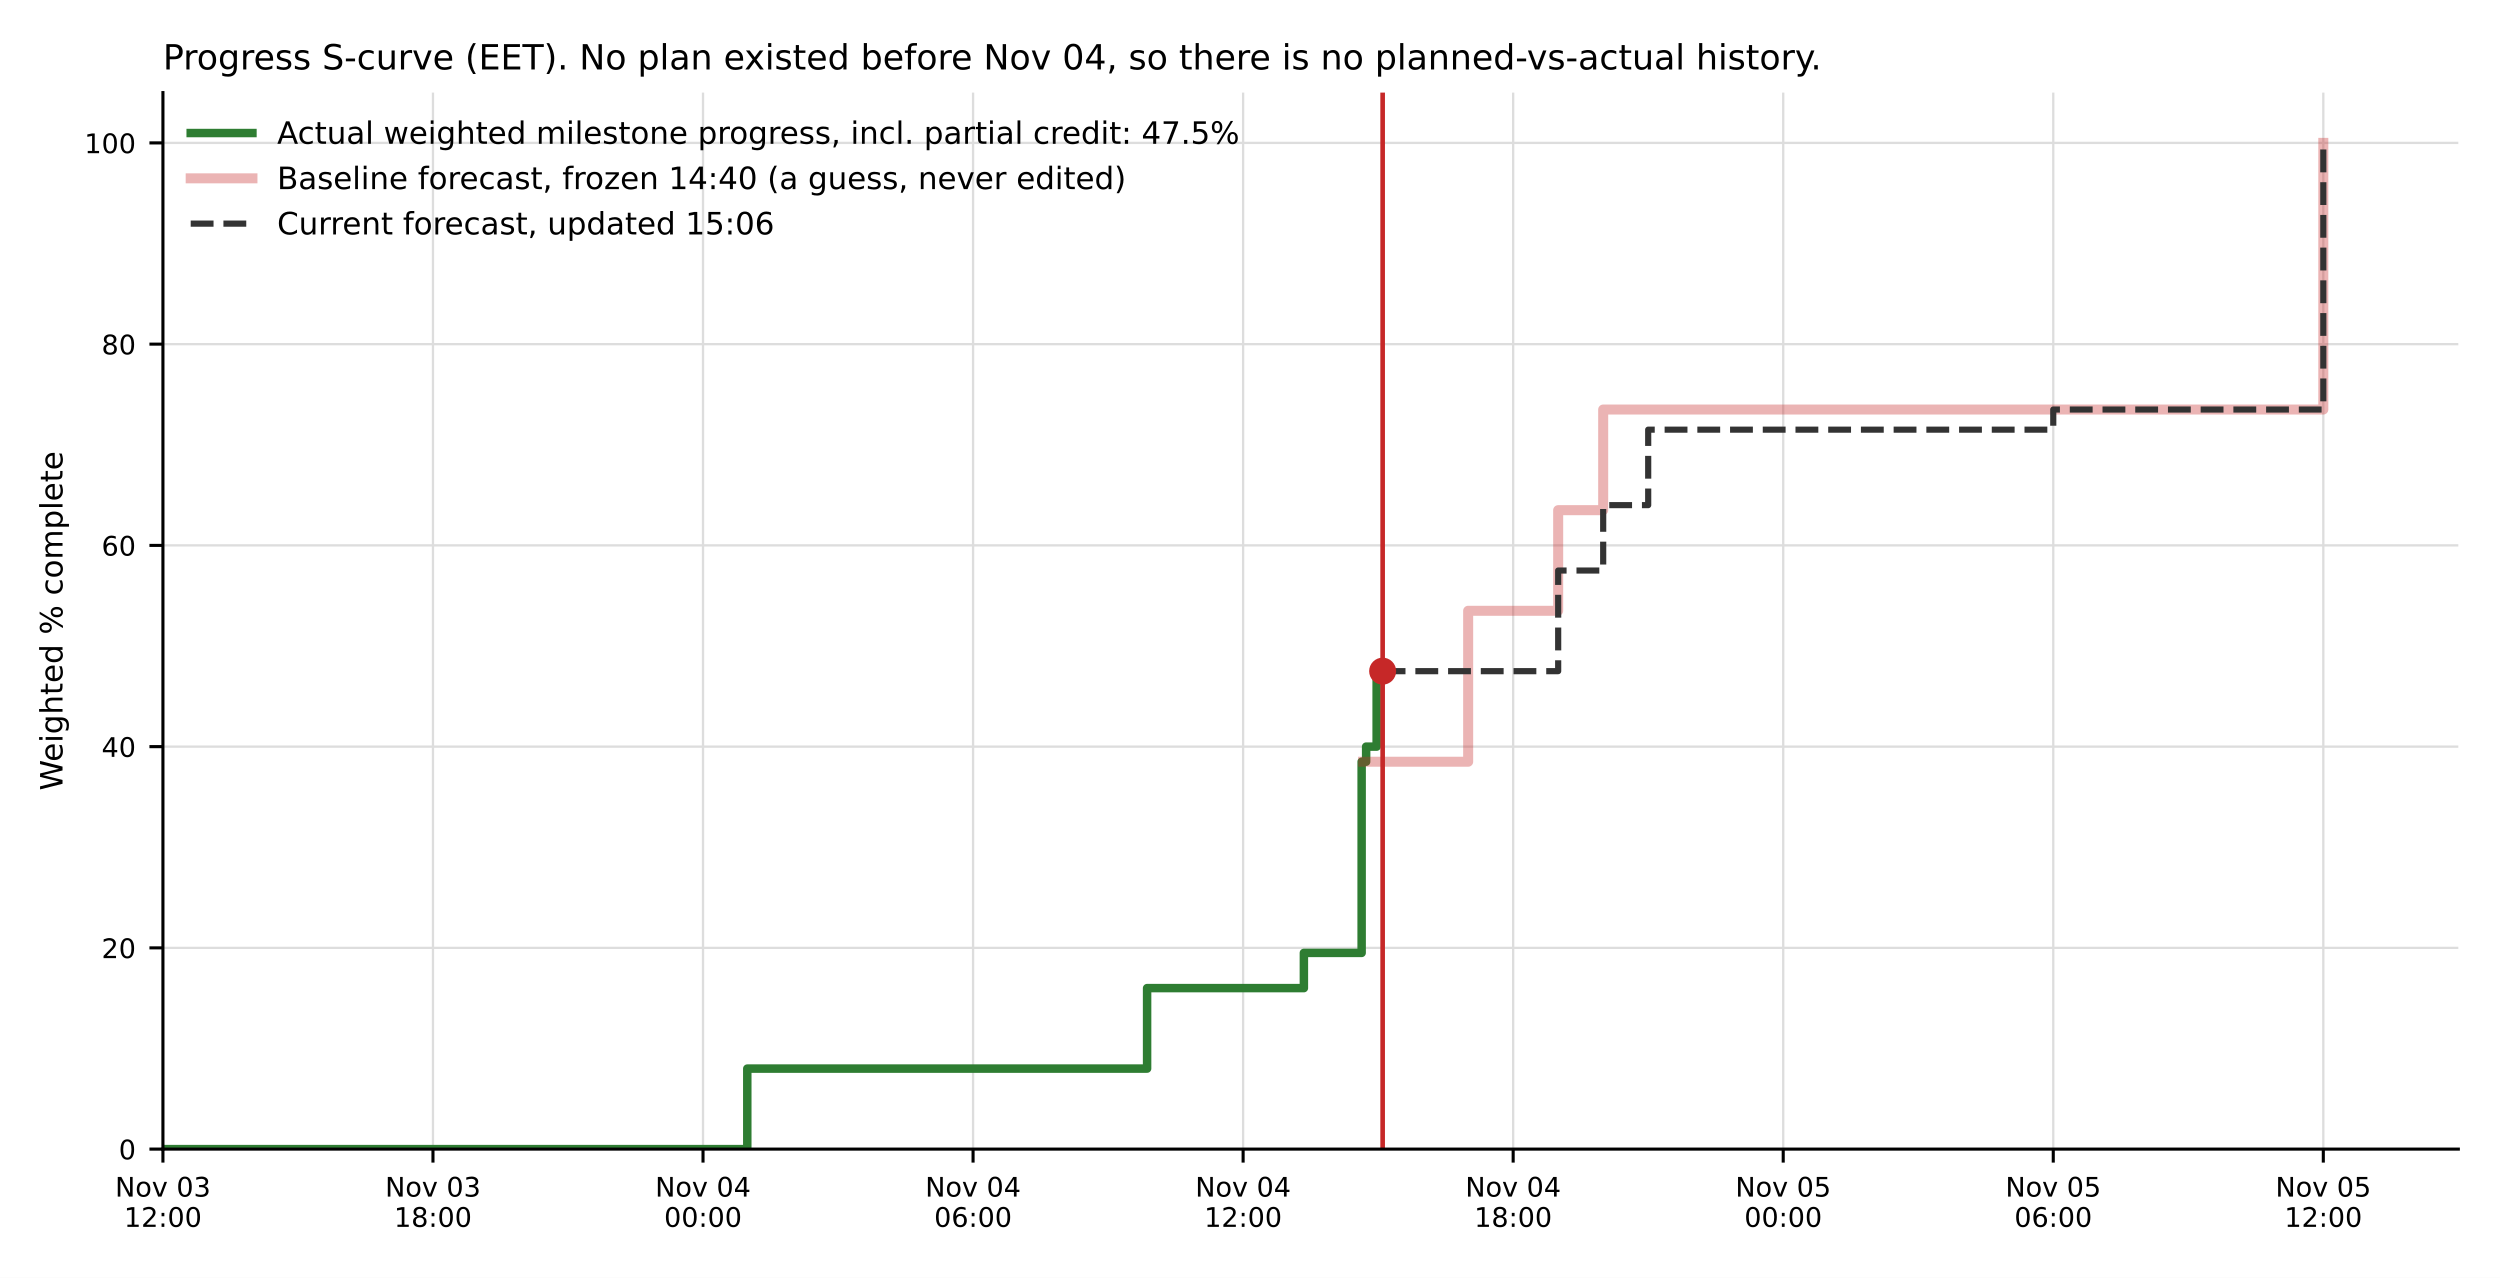
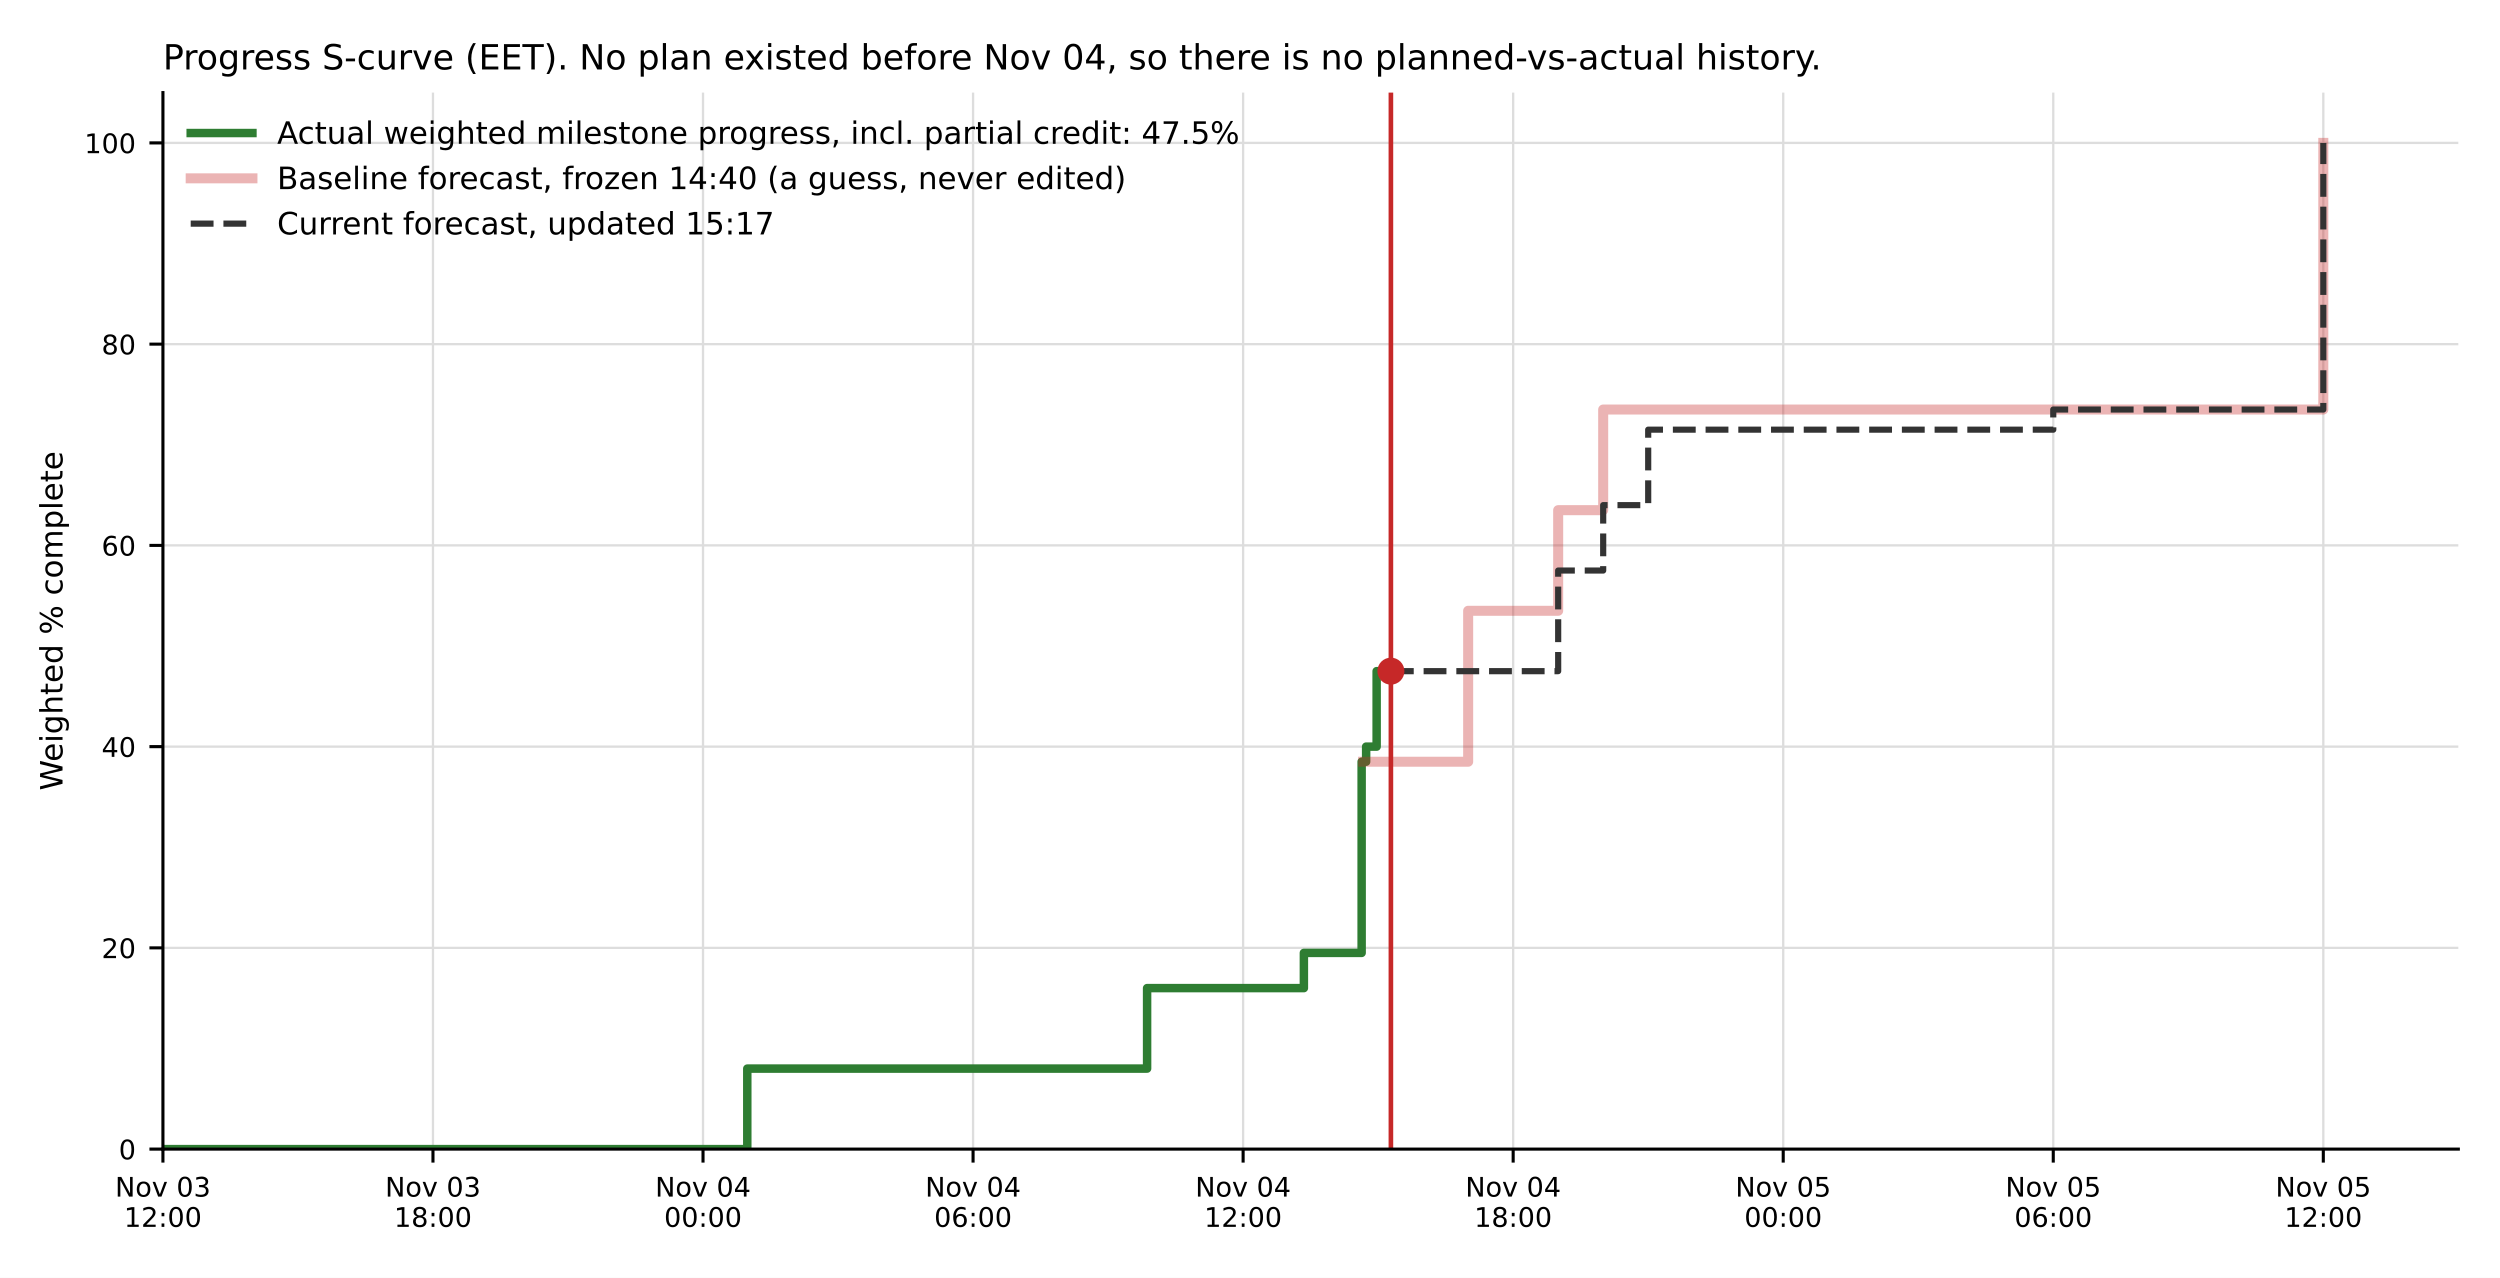
<svg xmlns="http://www.w3.org/2000/svg" xmlns:xlink="http://www.w3.org/1999/xlink" width="648pt" height="331.2pt" viewBox="0 0 648 331.2" version="1.1">
  <defs>
    <style type="text/css">*{stroke-linejoin: round; stroke-linecap: butt}</style>
  </defs>
  <g id="figure_1">
    <g id="patch_1">
      <path d="M 0 331.2  L 648 331.2  L 648 0  L 0 0  z " style="fill: #ffffff" />
    </g>
    <g id="axes_1">
      <g id="patch_2">
        <path d="M 42.23 297.848  L 637.2 297.848  L 637.2 24  L 42.23 24  z " style="fill: #ffffff" />
      </g>
      <g id="matplotlib.axis_1">
        <g id="xtick_1">
          <g id="line2d_1">
-             <path d="M 42.23 297.848  L 42.23 24  " clip-path="url(#p5d526d01e9)" style="fill: none; stroke: #dddddd; stroke-width: 0.6; stroke-linecap: square" />
+             <path d="M 42.23 297.848  L 42.23 24  " clip-path="url(#pb81b6ee5b5)" style="fill: none; stroke: #dddddd; stroke-width: 0.6; stroke-linecap: square" />
          </g>
          <g id="line2d_2">
            <defs>
-               <path id="me9dac23f79" d="M 0 0  L 0 3.5  " style="stroke: #000000; stroke-width: 0.8" />
+               <path id="m00bd5be516" d="M 0 0  L 0 3.5  " style="stroke: #000000; stroke-width: 0.8" />
            </defs>
            <g>
-               <use xlink:href="#me9dac23f79" x="42.23" y="297.848" style="stroke: #000000; stroke-width: 0.8" />
+               <use xlink:href="#m00bd5be516" x="42.23" y="297.848" style="stroke: #000000; stroke-width: 0.8" />
            </g>
          </g>
          <g id="text_1">
            <text style="font-size: 7px; font-family: 'DejaVu Sans'" transform="translate(29.83234 310.1669)">Nov 03</text>
            <text style="font-size: 7px; font-family: 'DejaVu Sans'" transform="translate(32.14344 318.0054)">12:00</text>
          </g>
        </g>
        <g id="xtick_2">
          <g id="line2d_3">
-             <path d="M 112.226 297.848  L 112.226 24  " clip-path="url(#p5d526d01e9)" style="fill: none; stroke: #dddddd; stroke-width: 0.6; stroke-linecap: square" />
+             <path d="M 112.226 297.848  L 112.226 24  " clip-path="url(#pb81b6ee5b5)" style="fill: none; stroke: #dddddd; stroke-width: 0.6; stroke-linecap: square" />
          </g>
          <g id="line2d_4">
            <g>
-               <use xlink:href="#me9dac23f79" x="112.226" y="297.848" style="stroke: #000000; stroke-width: 0.8" />
+               <use xlink:href="#m00bd5be516" x="112.226" y="297.848" style="stroke: #000000; stroke-width: 0.8" />
            </g>
          </g>
          <g id="text_2">
            <text style="font-size: 7px; font-family: 'DejaVu Sans'" transform="translate(99.82881 310.1669)">Nov 03</text>
            <text style="font-size: 7px; font-family: 'DejaVu Sans'" transform="translate(102.1399 318.0054)">18:00</text>
          </g>
        </g>
        <g id="xtick_3">
          <g id="line2d_5">
-             <path d="M 182.223 297.848  L 182.223 24  " clip-path="url(#p5d526d01e9)" style="fill: none; stroke: #dddddd; stroke-width: 0.6; stroke-linecap: square" />
+             <path d="M 182.223 297.848  L 182.223 24  " clip-path="url(#pb81b6ee5b5)" style="fill: none; stroke: #dddddd; stroke-width: 0.6; stroke-linecap: square" />
          </g>
          <g id="line2d_6">
            <g>
-               <use xlink:href="#me9dac23f79" x="182.223" y="297.848" style="stroke: #000000; stroke-width: 0.8" />
+               <use xlink:href="#m00bd5be516" x="182.223" y="297.848" style="stroke: #000000; stroke-width: 0.8" />
            </g>
          </g>
          <g id="text_3">
            <text style="font-size: 7px; font-family: 'DejaVu Sans'" transform="translate(169.8253 310.1669)">Nov 04</text>
            <text style="font-size: 7px; font-family: 'DejaVu Sans'" transform="translate(172.1364 318.0054)">00:00</text>
          </g>
        </g>
        <g id="xtick_4">
          <g id="line2d_7">
-             <path d="M 252.219 297.848  L 252.219 24  " clip-path="url(#p5d526d01e9)" style="fill: none; stroke: #dddddd; stroke-width: 0.6; stroke-linecap: square" />
+             <path d="M 252.219 297.848  L 252.219 24  " clip-path="url(#pb81b6ee5b5)" style="fill: none; stroke: #dddddd; stroke-width: 0.6; stroke-linecap: square" />
          </g>
          <g id="line2d_8">
            <g>
-               <use xlink:href="#me9dac23f79" x="252.219" y="297.848" style="stroke: #000000; stroke-width: 0.8" />
+               <use xlink:href="#m00bd5be516" x="252.219" y="297.848" style="stroke: #000000; stroke-width: 0.8" />
            </g>
          </g>
          <g id="text_4">
            <text style="font-size: 7px; font-family: 'DejaVu Sans'" transform="translate(239.8218 310.1669)">Nov 04</text>
            <text style="font-size: 7px; font-family: 'DejaVu Sans'" transform="translate(242.1328 318.0054)">06:00</text>
          </g>
        </g>
        <g id="xtick_5">
          <g id="line2d_9">
-             <path d="M 322.216 297.848  L 322.216 24  " clip-path="url(#p5d526d01e9)" style="fill: none; stroke: #dddddd; stroke-width: 0.6; stroke-linecap: square" />
+             <path d="M 322.216 297.848  L 322.216 24  " clip-path="url(#pb81b6ee5b5)" style="fill: none; stroke: #dddddd; stroke-width: 0.6; stroke-linecap: square" />
          </g>
          <g id="line2d_10">
            <g>
-               <use xlink:href="#me9dac23f79" x="322.216" y="297.848" style="stroke: #000000; stroke-width: 0.8" />
+               <use xlink:href="#m00bd5be516" x="322.216" y="297.848" style="stroke: #000000; stroke-width: 0.8" />
            </g>
          </g>
          <g id="text_5">
            <text style="font-size: 7px; font-family: 'DejaVu Sans'" transform="translate(309.8182 310.1669)">Nov 04</text>
            <text style="font-size: 7px; font-family: 'DejaVu Sans'" transform="translate(312.1293 318.0054)">12:00</text>
          </g>
        </g>
        <g id="xtick_6">
          <g id="line2d_11">
-             <path d="M 392.212 297.848  L 392.212 24  " clip-path="url(#p5d526d01e9)" style="fill: none; stroke: #dddddd; stroke-width: 0.6; stroke-linecap: square" />
+             <path d="M 392.212 297.848  L 392.212 24  " clip-path="url(#pb81b6ee5b5)" style="fill: none; stroke: #dddddd; stroke-width: 0.6; stroke-linecap: square" />
          </g>
          <g id="line2d_12">
            <g>
-               <use xlink:href="#me9dac23f79" x="392.212" y="297.848" style="stroke: #000000; stroke-width: 0.8" />
+               <use xlink:href="#m00bd5be516" x="392.212" y="297.848" style="stroke: #000000; stroke-width: 0.8" />
            </g>
          </g>
          <g id="text_6">
            <text style="font-size: 7px; font-family: 'DejaVu Sans'" transform="translate(379.8147 310.1669)">Nov 04</text>
            <text style="font-size: 7px; font-family: 'DejaVu Sans'" transform="translate(382.1258 318.0054)">18:00</text>
          </g>
        </g>
        <g id="xtick_7">
          <g id="line2d_13">
-             <path d="M 462.209 297.848  L 462.209 24  " clip-path="url(#p5d526d01e9)" style="fill: none; stroke: #dddddd; stroke-width: 0.6; stroke-linecap: square" />
+             <path d="M 462.209 297.848  L 462.209 24  " clip-path="url(#pb81b6ee5b5)" style="fill: none; stroke: #dddddd; stroke-width: 0.6; stroke-linecap: square" />
          </g>
          <g id="line2d_14">
            <g>
-               <use xlink:href="#me9dac23f79" x="462.209" y="297.848" style="stroke: #000000; stroke-width: 0.8" />
+               <use xlink:href="#m00bd5be516" x="462.209" y="297.848" style="stroke: #000000; stroke-width: 0.8" />
            </g>
          </g>
          <g id="text_7">
            <text style="font-size: 7px; font-family: 'DejaVu Sans'" transform="translate(449.8112 310.1669)">Nov 05</text>
            <text style="font-size: 7px; font-family: 'DejaVu Sans'" transform="translate(452.1223 318.0054)">00:00</text>
          </g>
        </g>
        <g id="xtick_8">
          <g id="line2d_15">
-             <path d="M 532.205 297.848  L 532.205 24  " clip-path="url(#p5d526d01e9)" style="fill: none; stroke: #dddddd; stroke-width: 0.6; stroke-linecap: square" />
+             <path d="M 532.205 297.848  L 532.205 24  " clip-path="url(#pb81b6ee5b5)" style="fill: none; stroke: #dddddd; stroke-width: 0.6; stroke-linecap: square" />
          </g>
          <g id="line2d_16">
            <g>
-               <use xlink:href="#me9dac23f79" x="532.205" y="297.848" style="stroke: #000000; stroke-width: 0.8" />
+               <use xlink:href="#m00bd5be516" x="532.205" y="297.848" style="stroke: #000000; stroke-width: 0.8" />
            </g>
          </g>
          <g id="text_8">
            <text style="font-size: 7px; font-family: 'DejaVu Sans'" transform="translate(519.8076 310.1669)">Nov 05</text>
            <text style="font-size: 7px; font-family: 'DejaVu Sans'" transform="translate(522.1187 318.0054)">06:00</text>
          </g>
        </g>
        <g id="xtick_9">
          <g id="line2d_17">
-             <path d="M 602.202 297.848  L 602.202 24  " clip-path="url(#p5d526d01e9)" style="fill: none; stroke: #dddddd; stroke-width: 0.6; stroke-linecap: square" />
+             <path d="M 602.202 297.848  L 602.202 24  " clip-path="url(#pb81b6ee5b5)" style="fill: none; stroke: #dddddd; stroke-width: 0.6; stroke-linecap: square" />
          </g>
          <g id="line2d_18">
            <g>
-               <use xlink:href="#me9dac23f79" x="602.202" y="297.848" style="stroke: #000000; stroke-width: 0.8" />
+               <use xlink:href="#m00bd5be516" x="602.202" y="297.848" style="stroke: #000000; stroke-width: 0.8" />
            </g>
          </g>
          <g id="text_9">
            <text style="font-size: 7px; font-family: 'DejaVu Sans'" transform="translate(589.8041 310.1669)">Nov 05</text>
            <text style="font-size: 7px; font-family: 'DejaVu Sans'" transform="translate(592.1152 318.0054)">12:00</text>
          </g>
        </g>
      </g>
      <g id="matplotlib.axis_2">
        <g id="ytick_1">
          <g id="line2d_19">
-             <path d="M 42.23 297.848  L 637.2 297.848  " clip-path="url(#p5d526d01e9)" style="fill: none; stroke: #dddddd; stroke-width: 0.6; stroke-linecap: square" />
+             <path d="M 42.23 297.848  L 637.2 297.848  " clip-path="url(#pb81b6ee5b5)" style="fill: none; stroke: #dddddd; stroke-width: 0.6; stroke-linecap: square" />
          </g>
          <g id="line2d_20">
            <defs>
-               <path id="mad193ae71f" d="M 0 0  L -3.5 0  " style="stroke: #000000; stroke-width: 0.8" />
+               <path id="m3d043e1fdf" d="M 0 0  L -3.5 0  " style="stroke: #000000; stroke-width: 0.8" />
            </defs>
            <g>
-               <use xlink:href="#mad193ae71f" x="42.23" y="297.848" style="stroke: #000000; stroke-width: 0.8" />
+               <use xlink:href="#m3d043e1fdf" x="42.23" y="297.848" style="stroke: #000000; stroke-width: 0.8" />
            </g>
          </g>
          <g id="text_10">
            <text style="font-size: 7px; font-family: 'DejaVu Sans'; text-anchor: end" x="35.23" y="300.507" transform="rotate(-0 35.23 300.5075)">0</text>
          </g>
        </g>
        <g id="ytick_2">
          <g id="line2d_21">
-             <path d="M 42.23 245.686  L 637.2 245.686  " clip-path="url(#p5d526d01e9)" style="fill: none; stroke: #dddddd; stroke-width: 0.6; stroke-linecap: square" />
+             <path d="M 42.23 245.686  L 637.2 245.686  " clip-path="url(#pb81b6ee5b5)" style="fill: none; stroke: #dddddd; stroke-width: 0.6; stroke-linecap: square" />
          </g>
          <g id="line2d_22">
            <g>
-               <use xlink:href="#mad193ae71f" x="42.23" y="245.686" style="stroke: #000000; stroke-width: 0.8" />
+               <use xlink:href="#m3d043e1fdf" x="42.23" y="245.686" style="stroke: #000000; stroke-width: 0.8" />
            </g>
          </g>
          <g id="text_11">
            <text style="font-size: 7px; font-family: 'DejaVu Sans'; text-anchor: end" x="35.23" y="248.346" transform="rotate(-0 35.23 248.3459)">20</text>
          </g>
        </g>
        <g id="ytick_3">
          <g id="line2d_23">
-             <path d="M 42.23 193.525  L 637.2 193.525  " clip-path="url(#p5d526d01e9)" style="fill: none; stroke: #dddddd; stroke-width: 0.6; stroke-linecap: square" />
+             <path d="M 42.23 193.525  L 637.2 193.525  " clip-path="url(#pb81b6ee5b5)" style="fill: none; stroke: #dddddd; stroke-width: 0.6; stroke-linecap: square" />
          </g>
          <g id="line2d_24">
            <g>
-               <use xlink:href="#mad193ae71f" x="42.23" y="193.525" style="stroke: #000000; stroke-width: 0.8" />
+               <use xlink:href="#m3d043e1fdf" x="42.23" y="193.525" style="stroke: #000000; stroke-width: 0.8" />
            </g>
          </g>
          <g id="text_12">
            <text style="font-size: 7px; font-family: 'DejaVu Sans'; text-anchor: end" x="35.23" y="196.184" transform="rotate(-0 35.23 196.1844)">40</text>
          </g>
        </g>
        <g id="ytick_4">
          <g id="line2d_25">
-             <path d="M 42.23 141.363  L 637.2 141.363  " clip-path="url(#p5d526d01e9)" style="fill: none; stroke: #dddddd; stroke-width: 0.6; stroke-linecap: square" />
+             <path d="M 42.23 141.363  L 637.2 141.363  " clip-path="url(#pb81b6ee5b5)" style="fill: none; stroke: #dddddd; stroke-width: 0.6; stroke-linecap: square" />
          </g>
          <g id="line2d_26">
            <g>
-               <use xlink:href="#mad193ae71f" x="42.23" y="141.363" style="stroke: #000000; stroke-width: 0.8" />
+               <use xlink:href="#m3d043e1fdf" x="42.23" y="141.363" style="stroke: #000000; stroke-width: 0.8" />
            </g>
          </g>
          <g id="text_13">
            <text style="font-size: 7px; font-family: 'DejaVu Sans'; text-anchor: end" x="35.23" y="144.023" transform="rotate(-0 35.23 144.0229)">60</text>
          </g>
        </g>
        <g id="ytick_5">
          <g id="line2d_27">
-             <path d="M 42.23 89.202  L 637.2 89.202  " clip-path="url(#p5d526d01e9)" style="fill: none; stroke: #dddddd; stroke-width: 0.6; stroke-linecap: square" />
+             <path d="M 42.23 89.202  L 637.2 89.202  " clip-path="url(#pb81b6ee5b5)" style="fill: none; stroke: #dddddd; stroke-width: 0.6; stroke-linecap: square" />
          </g>
          <g id="line2d_28">
            <g>
-               <use xlink:href="#mad193ae71f" x="42.23" y="89.202" style="stroke: #000000; stroke-width: 0.8" />
+               <use xlink:href="#m3d043e1fdf" x="42.23" y="89.202" style="stroke: #000000; stroke-width: 0.8" />
            </g>
          </g>
          <g id="text_14">
            <text style="font-size: 7px; font-family: 'DejaVu Sans'; text-anchor: end" x="35.23" y="91.861" transform="rotate(-0 35.23 91.86136)">80</text>
          </g>
        </g>
        <g id="ytick_6">
          <g id="line2d_29">
-             <path d="M 42.23 37.04  L 637.2 37.04  " clip-path="url(#p5d526d01e9)" style="fill: none; stroke: #dddddd; stroke-width: 0.6; stroke-linecap: square" />
+             <path d="M 42.23 37.04  L 637.2 37.04  " clip-path="url(#pb81b6ee5b5)" style="fill: none; stroke: #dddddd; stroke-width: 0.6; stroke-linecap: square" />
          </g>
          <g id="line2d_30">
            <g>
-               <use xlink:href="#mad193ae71f" x="42.23" y="37.04" style="stroke: #000000; stroke-width: 0.8" />
+               <use xlink:href="#m3d043e1fdf" x="42.23" y="37.04" style="stroke: #000000; stroke-width: 0.8" />
            </g>
          </g>
          <g id="text_15">
            <text style="font-size: 7px; font-family: 'DejaVu Sans'; text-anchor: end" x="35.23" y="39.7" transform="rotate(-0 35.23 39.69983)">100</text>
          </g>
        </g>
        <g id="text_16">
          <text style="font-size: 8px; font-family: 'DejaVu Sans'; text-anchor: middle" x="16.205" y="160.924" transform="rotate(-90 16.205 160.924)">Weighted % complete</text>
        </g>
      </g>
      <g id="line2d_31">
-         <path d="M 42.23 297.848  L 193.695 297.848  L 193.695 276.983  L 297.328 276.983  L 297.328 256.119  L 337.965 256.119  L 337.965 246.991  L 352.937 246.991  L 352.937 236.558  L 352.937 236.558  L 352.937 197.437  L 354.103 197.437  L 354.103 193.525  L 356.825 193.525  L 356.825 173.964  L 358.381 173.964  " clip-path="url(#p5d526d01e9)" style="fill: none; stroke: #2e7d32; stroke-width: 2.2; stroke-linecap: square" />
+         <path d="M 42.23 297.848  L 193.695 297.848  L 193.695 276.983  L 297.328 276.983  L 297.328 256.119  L 337.965 256.119  L 337.965 246.991  L 352.937 246.991  L 352.937 236.558  L 352.937 236.558  L 352.937 197.437  L 354.103 197.437  L 354.103 193.525  L 356.825 193.525  L 356.825 173.964  L 360.52 173.964  " clip-path="url(#pb81b6ee5b5)" style="fill: none; stroke: #2e7d32; stroke-width: 2.2; stroke-linecap: square" />
      </g>
      <g id="line2d_32">
-         <path d="M 353.325 197.437  L 380.546 197.437  L 380.546 158.316  L 403.878 158.316  L 403.878 147.884  L 403.878 147.884  L 403.878 132.235  L 415.545 132.235  L 415.545 119.195  L 415.545 119.195  L 415.545 106.154  L 602.202 106.154  L 602.202 97.026  L 602.202 97.026  L 602.202 37.04  " clip-path="url(#p5d526d01e9)" style="fill: none; stroke: #c62828; stroke-opacity: 0.35; stroke-width: 2.6; stroke-linecap: square" />
+         <path d="M 353.325 197.437  L 380.546 197.437  L 380.546 158.316  L 403.878 158.316  L 403.878 147.884  L 403.878 147.884  L 403.878 132.235  L 415.545 132.235  L 415.545 119.195  L 415.545 119.195  L 415.545 106.154  L 602.202 106.154  L 602.202 97.026  L 602.202 97.026  L 602.202 37.04  " clip-path="url(#pb81b6ee5b5)" style="fill: none; stroke: #c62828; stroke-opacity: 0.35; stroke-width: 2.6; stroke-linecap: square" />
      </g>
      <g id="line2d_33">
-         <path d="M 358.381 173.964  L 403.878 173.964  L 403.878 163.532  L 403.878 163.532  L 403.878 147.884  L 415.545 147.884  L 415.545 143.972  L 415.545 143.972  L 415.545 130.931  L 427.211 130.931  L 427.211 111.371  L 532.205 111.371  L 532.205 106.154  L 602.202 106.154  L 602.202 97.026  L 602.202 97.026  L 602.202 37.04  " clip-path="url(#p5d526d01e9)" style="fill: none; stroke-dasharray: 5.92,2.56; stroke-dashoffset: 0; stroke: #333333; stroke-width: 1.6" />
+         <path d="M 360.52 173.964  L 403.878 173.964  L 403.878 163.532  L 403.878 163.532  L 403.878 147.884  L 415.545 147.884  L 415.545 143.972  L 415.545 143.972  L 415.545 130.931  L 427.211 130.931  L 427.211 111.371  L 532.205 111.371  L 532.205 106.154  L 602.202 106.154  L 602.202 97.026  L 602.202 97.026  L 602.202 37.04  " clip-path="url(#pb81b6ee5b5)" style="fill: none; stroke-dasharray: 5.92,2.56; stroke-dashoffset: 0; stroke: #333333; stroke-width: 1.6" />
      </g>
      <g id="line2d_34">
-         <path d="M 358.381 297.848  L 358.381 24  " clip-path="url(#p5d526d01e9)" style="fill: none; stroke: #c62828; stroke-width: 1.2; stroke-linecap: square" />
+         <path d="M 360.52 297.848  L 360.52 24  " clip-path="url(#pb81b6ee5b5)" style="fill: none; stroke: #c62828; stroke-width: 1.2; stroke-linecap: square" />
      </g>
      <g id="patch_3">
        <path d="M 42.23 297.848  L 42.23 24  " style="fill: none; stroke: #000000; stroke-width: 0.8; stroke-linejoin: miter; stroke-linecap: square" />
      </g>
      <g id="patch_4">
        <path d="M 42.23 297.848  L 637.2 297.848  " style="fill: none; stroke: #000000; stroke-width: 0.8; stroke-linejoin: miter; stroke-linecap: square" />
      </g>
      <g id="text_17">
        <text style="font-size: 9px; font-family: 'DejaVu Sans'; text-anchor: start" x="42.23" y="18" transform="rotate(-0 42.23 18)">Progress S-curve (EET). No plan existed before Nov 04, so there is no planned-vs-actual history.</text>
      </g>
      <g id="PathCollection_1">
        <defs>
-           <path id="m15190341ba" d="M 0 3  C 0.796 3 1.559 2.684 2.121 2.121  C 2.684 1.559 3 0.796 3 0  C 3 -0.796 2.684 -1.559 2.121 -2.121  C 1.559 -2.684 0.796 -3 0 -3  C -0.796 -3 -1.559 -2.684 -2.121 -2.121  C -2.684 -1.559 -3 -0.796 -3 0  C -3 0.796 -2.684 1.559 -2.121 2.121  C -1.559 2.684 -0.796 3 0 3  z " style="stroke: #c62828" />
+           <path id="mff13131a4e" d="M 0 3  C 0.796 3 1.559 2.684 2.121 2.121  C 2.684 1.559 3 0.796 3 0  C 3 -0.796 2.684 -1.559 2.121 -2.121  C 1.559 -2.684 0.796 -3 0 -3  C -0.796 -3 -1.559 -2.684 -2.121 -2.121  C -2.684 -1.559 -3 -0.796 -3 0  C -3 0.796 -2.684 1.559 -2.121 2.121  C -1.559 2.684 -0.796 3 0 3  z " style="stroke: #c62828" />
        </defs>
-         <g clip-path="url(#p5d526d01e9)">
-           <use xlink:href="#m15190341ba" x="358.381" y="173.964" style="fill: #c62828; stroke: #c62828" />
+         <g clip-path="url(#pb81b6ee5b5)">
+           <use xlink:href="#mff13131a4e" x="360.52" y="173.964" style="fill: #c62828; stroke: #c62828" />
        </g>
      </g>
      <g id="legend_1">
        <g id="line2d_35">
          <path d="M 49.43 34.479  L 57.43 34.479  L 65.43 34.479  " style="fill: none; stroke: #2e7d32; stroke-width: 2.2; stroke-linecap: square" />
        </g>
        <g id="text_18">
          <text style="font-size: 8px; font-family: 'DejaVu Sans'; text-anchor: start" x="71.83" y="37.279" transform="rotate(-0 71.83 37.27875)">Actual weighted milestone progress, incl. partial credit: 47.5%</text>
        </g>
        <g id="line2d_36">
          <path d="M 49.43 46.221  L 57.43 46.221  L 65.43 46.221  " style="fill: none; stroke: #c62828; stroke-opacity: 0.35; stroke-width: 2.6; stroke-linecap: square" />
        </g>
        <g id="text_19">
          <text style="font-size: 8px; font-family: 'DejaVu Sans'; text-anchor: start" x="71.83" y="49.021" transform="rotate(-0 71.83 49.02125)">Baseline forecast, frozen 14:40 (a guess, never edited)</text>
        </g>
        <g id="line2d_37">
          <path d="M 49.43 57.964  L 57.43 57.964  L 65.43 57.964  " style="fill: none; stroke-dasharray: 5.92,2.56; stroke-dashoffset: 0; stroke: #333333; stroke-width: 1.6" />
        </g>
        <g id="text_20">
-           <text style="font-size: 8px; font-family: 'DejaVu Sans'; text-anchor: start" x="71.83" y="60.764" transform="rotate(-0 71.83 60.76375)">Current forecast, updated 15:06</text>
+           <text style="font-size: 8px; font-family: 'DejaVu Sans'; text-anchor: start" x="71.83" y="60.764" transform="rotate(-0 71.83 60.76375)">Current forecast, updated 15:17</text>
        </g>
      </g>
    </g>
  </g>
  <defs>
-     <clipPath id="p5d526d01e9">
+     <clipPath id="pb81b6ee5b5">
      <rect x="42.23" y="24" width="594.97" height="273.848" />
    </clipPath>
  </defs>
</svg>
